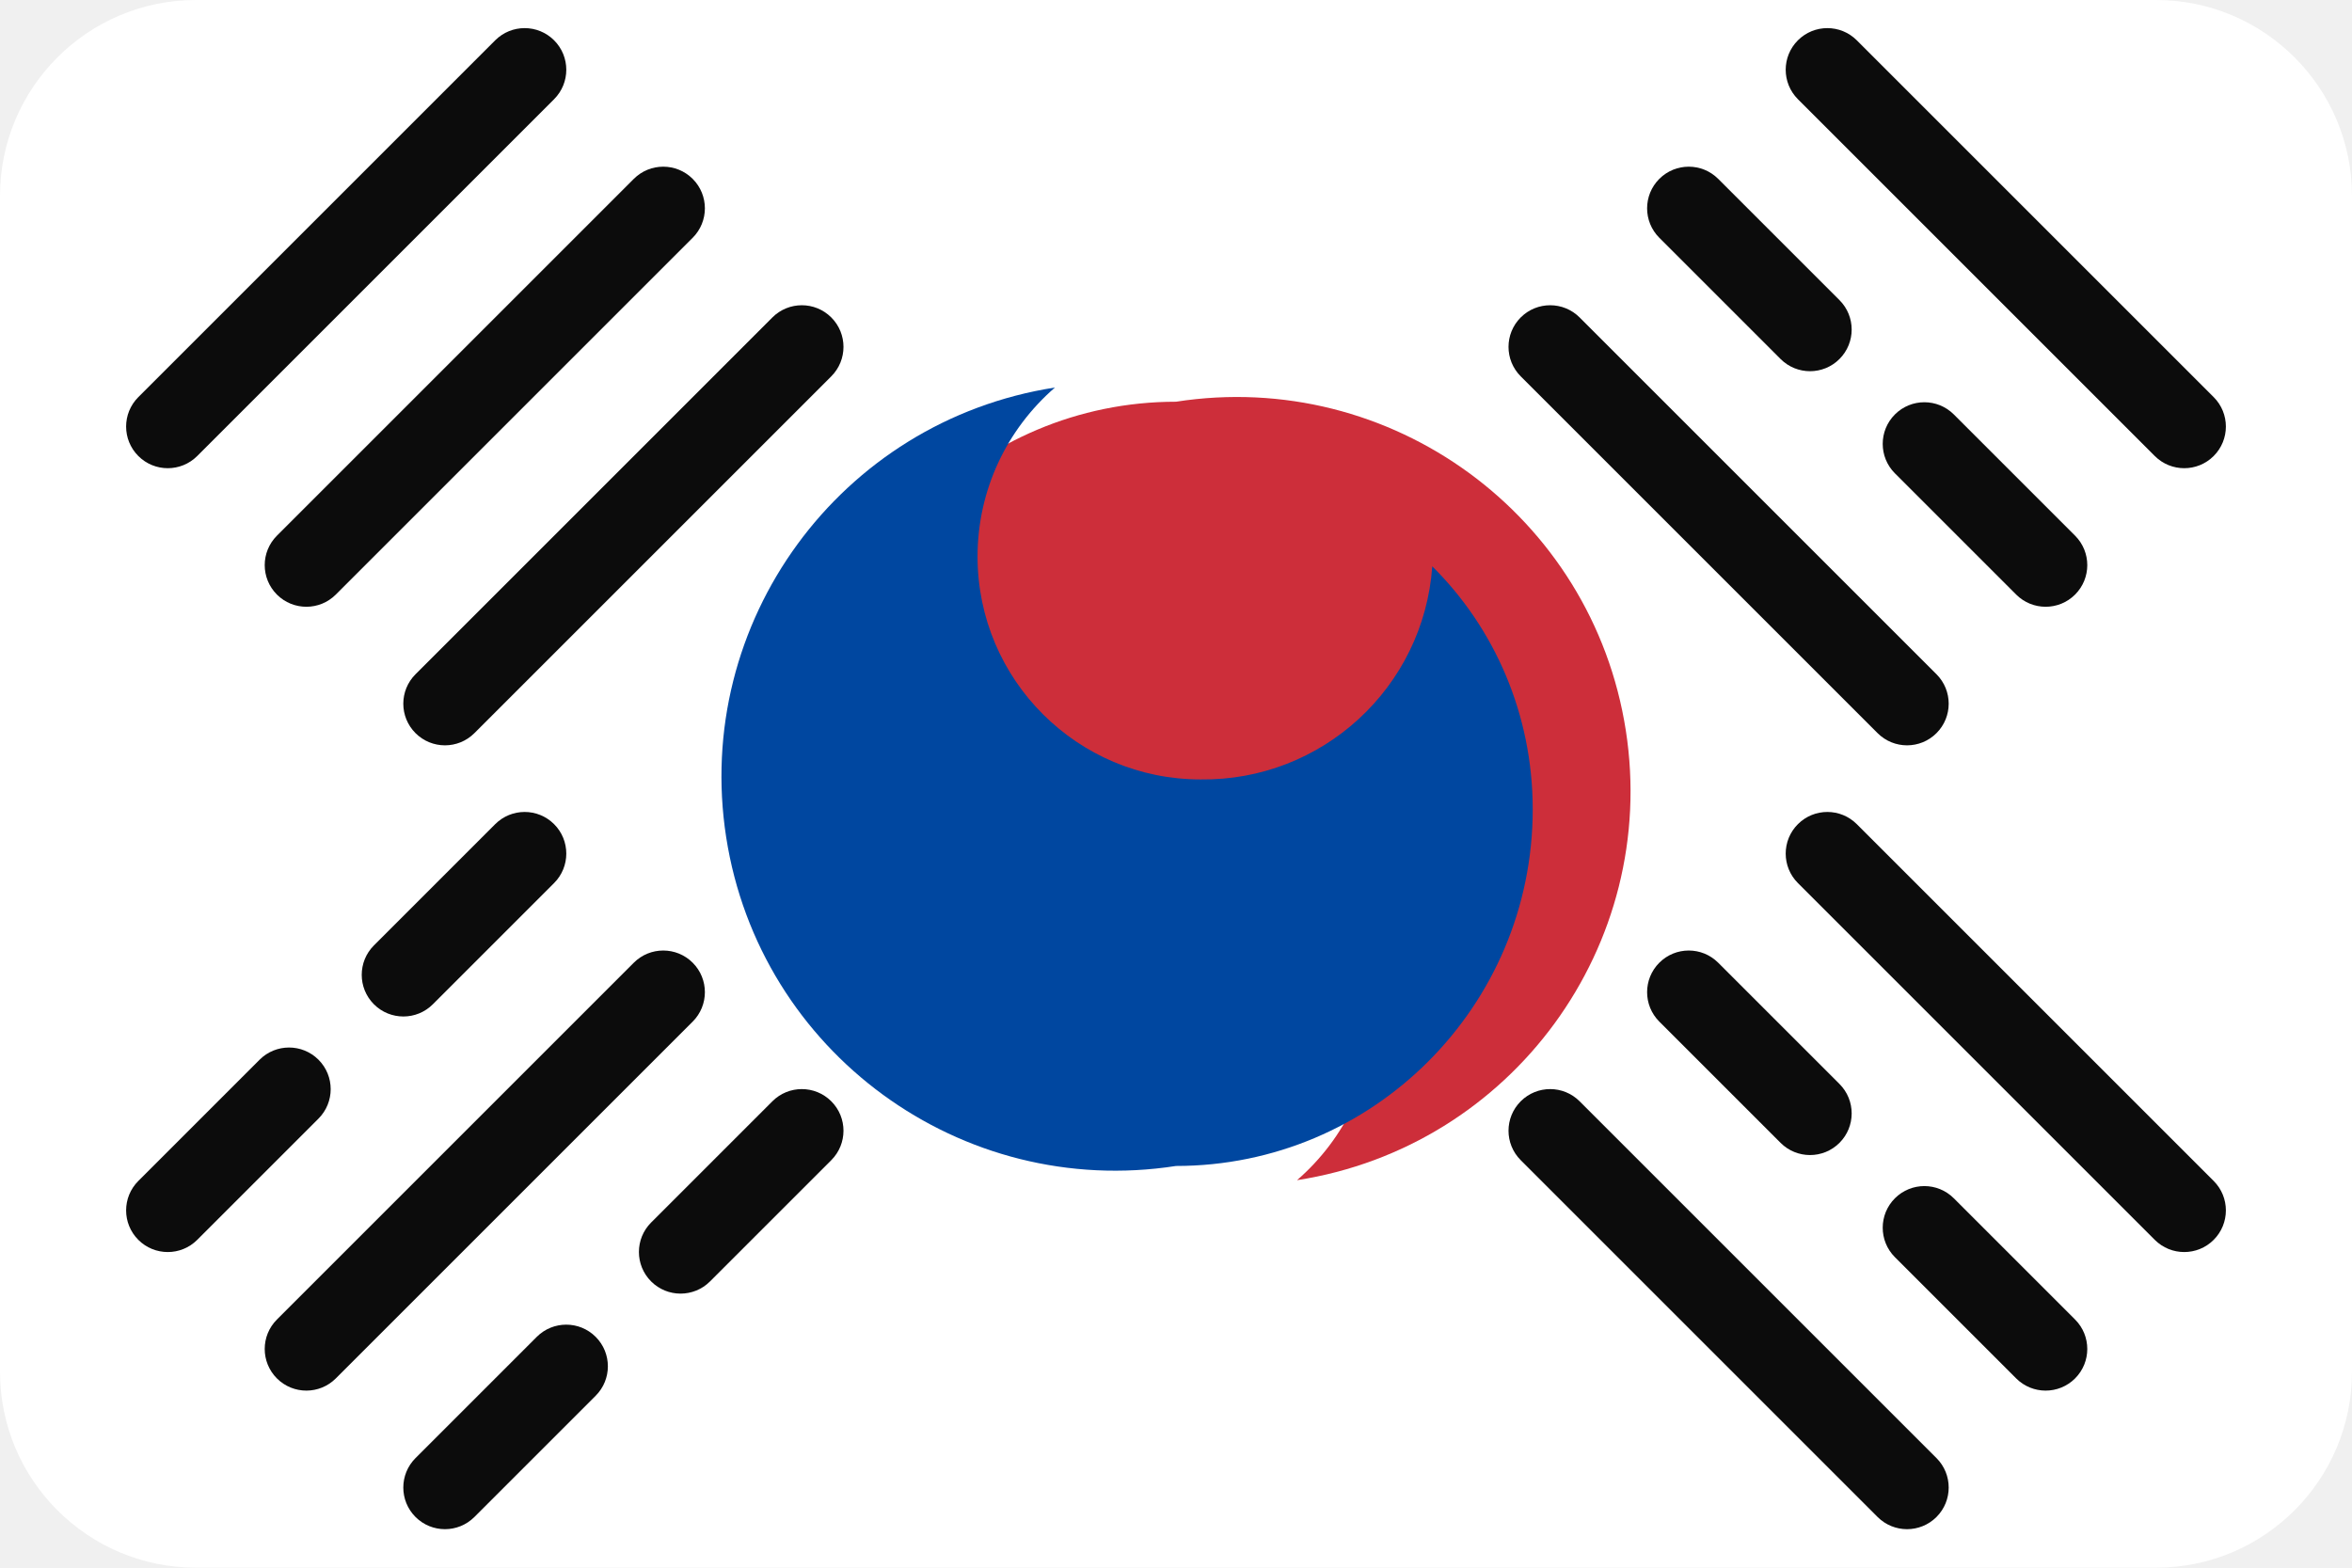
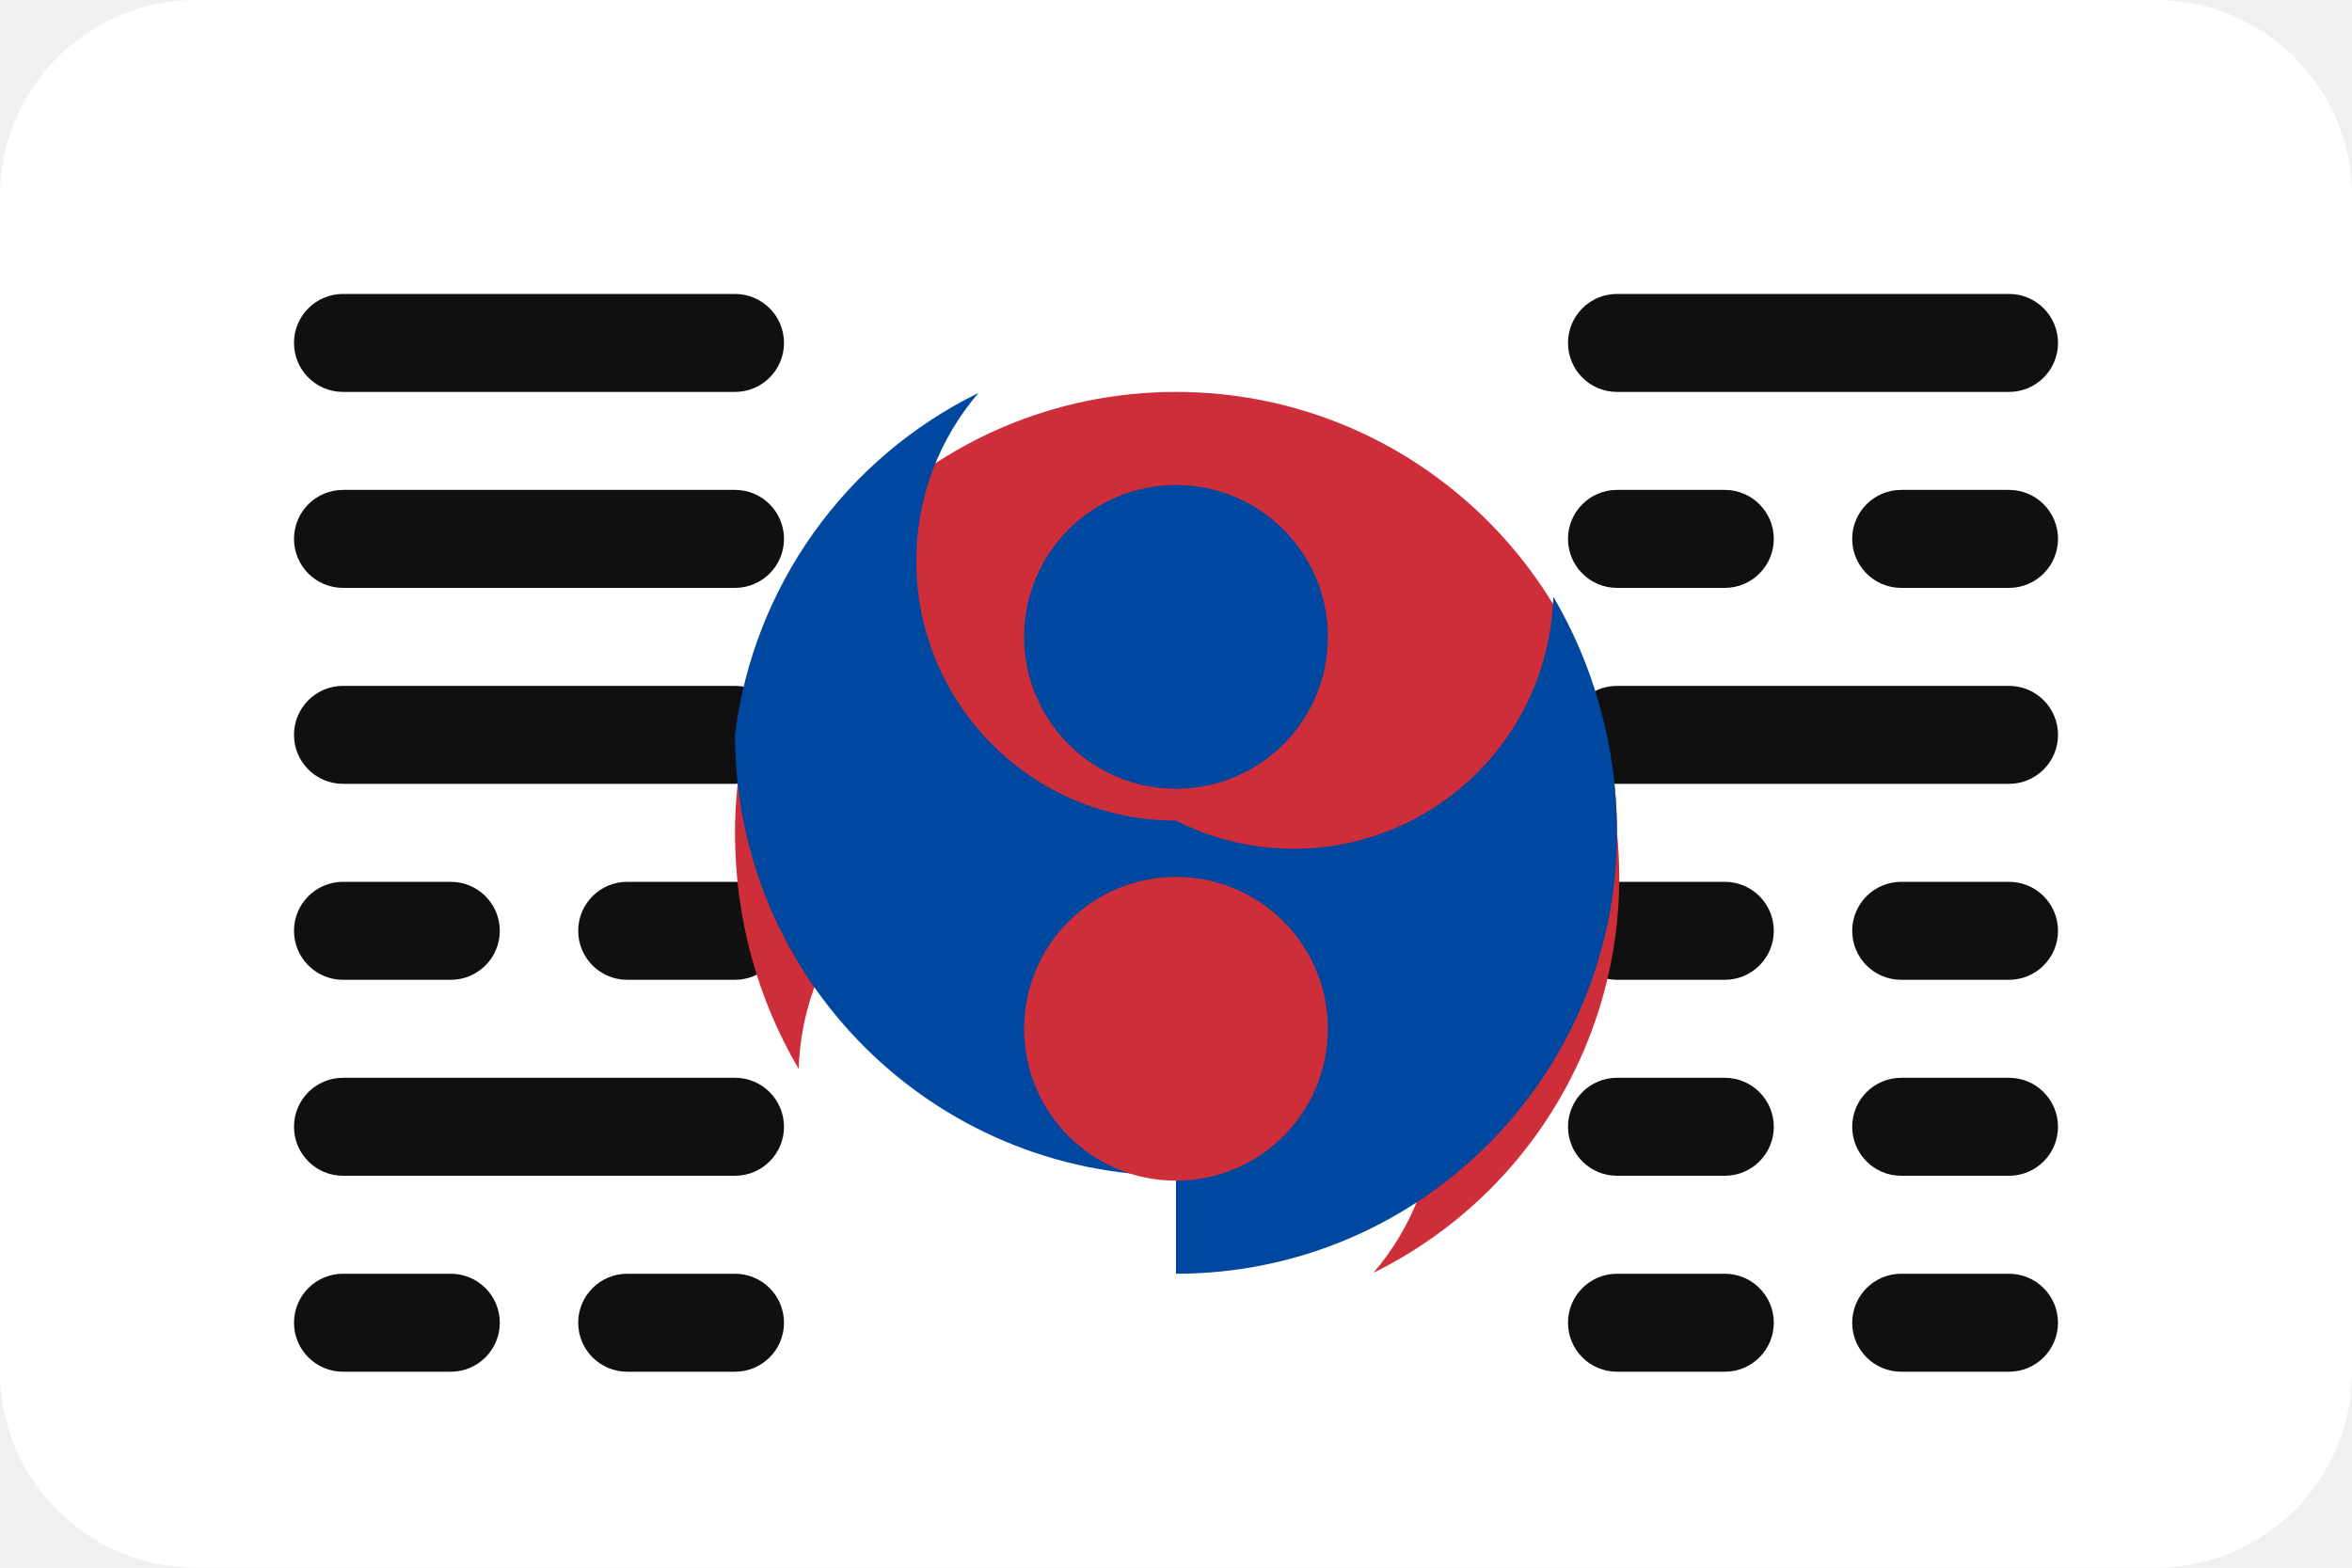
<svg xmlns="http://www.w3.org/2000/svg" width="48" height="32" viewBox="0 0 48 32" fill="none">
  <rect width="48" height="32" rx="4" fill="#FFFFFF" />
-   <g fill="#0C0C0C">
-     <g transform="rotate(-45 10 8)">
-       <rect x="4" y="3" width="12" height="1.7" rx="0.85" />
-       <rect x="4" y="7" width="12" height="1.7" rx="0.85" />
-       <rect x="4" y="11" width="12" height="1.7" rx="0.85" />
+   <g fill="#101010">
+     <g>
+       <rect x="6" y="6" width="10" height="2" rx="1" />
+       <rect x="6" y="10" width="10" height="2" rx="1" />
+       <rect x="6" y="14" width="10" height="2" rx="1" />
    </g>
-     <g transform="rotate(45 38 8)">
-       <rect x="32" y="3" width="12" height="1.7" rx="0.85" />
-       <rect x="32" y="11" width="12" height="1.7" rx="0.85" />
-       <rect x="32" y="7" width="5.2" height="1.7" rx="0.85" />
-       <rect x="38.8" y="7" width="5.2" height="1.7" rx="0.85" />
+     <g>
+       <rect x="32" y="6" width="10" height="2" rx="1" />
+       <rect x="32" y="10" width="4.2" height="2" rx="1" />
+       <rect x="37.8" y="10" width="4.2" height="2" rx="1" />
+       <rect x="32" y="14" width="10" height="2" rx="1" />
    </g>
-     <g transform="rotate(45 38 24)">
-       <rect x="32" y="19" width="12" height="1.7" rx="0.85" />
-       <rect x="32" y="23" width="5.2" height="1.7" rx="0.85" />
-       <rect x="38.8" y="23" width="5.2" height="1.7" rx="0.85" />
-       <rect x="32" y="27" width="12" height="1.7" rx="0.85" />
+     <g>
+       <rect x="6" y="18" width="4.2" height="2" rx="1" />
+       <rect x="11.8" y="18" width="4.2" height="2" rx="1" />
+       <rect x="6" y="22" width="10" height="2" rx="1" />
+       <rect x="6" y="26" width="4.2" height="2" rx="1" />
+       <rect x="11.8" y="26" width="4.2" height="2" rx="1" />
    </g>
-     <g transform="rotate(-45 10 24)">
-       <rect x="4" y="19" width="5.2" height="1.7" rx="0.85" />
-       <rect x="10.8" y="19" width="5.2" height="1.7" rx="0.85" />
-       <rect x="4" y="23" width="12" height="1.7" rx="0.85" />
-       <rect x="4" y="27" width="5.2" height="1.7" rx="0.85" />
-       <rect x="10.8" y="27" width="5.2" height="1.7" rx="0.85" />
+     <g>
+       <rect x="32" y="18" width="4.2" height="2" rx="1" />
+       <rect x="37.8" y="18" width="4.2" height="2" rx="1" />
+       <rect x="32" y="22" width="4.2" height="2" rx="1" />
+       <rect x="37.8" y="22" width="4.2" height="2" rx="1" />
+       <rect x="32" y="26" width="4.2" height="2" rx="1" />
+       <rect x="37.8" y="26" width="4.2" height="2" rx="1" />
    </g>
  </g>
-   <path fill="#CD2E3A" d="M24 8.2c-4.02 0-7.28 3.26-7.28 7.28 0 1.94.78 3.7 2.05 4.96a4.68 4.68 0 0 1 4.73-4.35 4.55 4.55 0 0 1 4.55 4.55c0 1.36-.6 2.6-1.58 3.45A7.28 7.28 0 1 0 24 8.2Z" />
-   <path fill="#0047A0" d="M24 23.8c4.02 0 7.28-3.26 7.28-7.28 0-1.94-.78-3.7-2.05-4.96a4.68 4.68 0 0 1-4.73 4.35 4.55 4.55 0 0 1-4.55-4.55c0-1.36.6-2.6 1.58-3.45A7.28 7.28 0 1 0 24 23.8Z" />
+   <path fill="#CD2E3A" d="M24 8c-4.97 0-9 4.03-9 9 0 1.76.47 3.41 1.3 4.82A5.3 5.3 0 0 1 24 17.25c2.93 0 5.3 2.37 5.3 5.3 0 1.31-.48 2.51-1.27 3.43A9 9 0 0 0 33 17c0-4.97-4.03-9-9-9Z" />
+   <path fill="#0047A0" d="M24 26c4.97 0 9-4.03 9-9 0-1.76-.47-3.41-1.3-4.82A5.3 5.3 0 0 1 24 16.75c-2.93 0-5.3-2.37-5.3-5.3 0-1.31.48-2.51 1.27-3.43A9 9 0 0 0 15 15c0 4.97 4.03 9 9 9Z" />
+   <circle cx="24" cy="13" r="3.1" fill="#0047A0" />
+   <circle cx="24" cy="21" r="3.1" fill="#CD2E3A" />
</svg>
